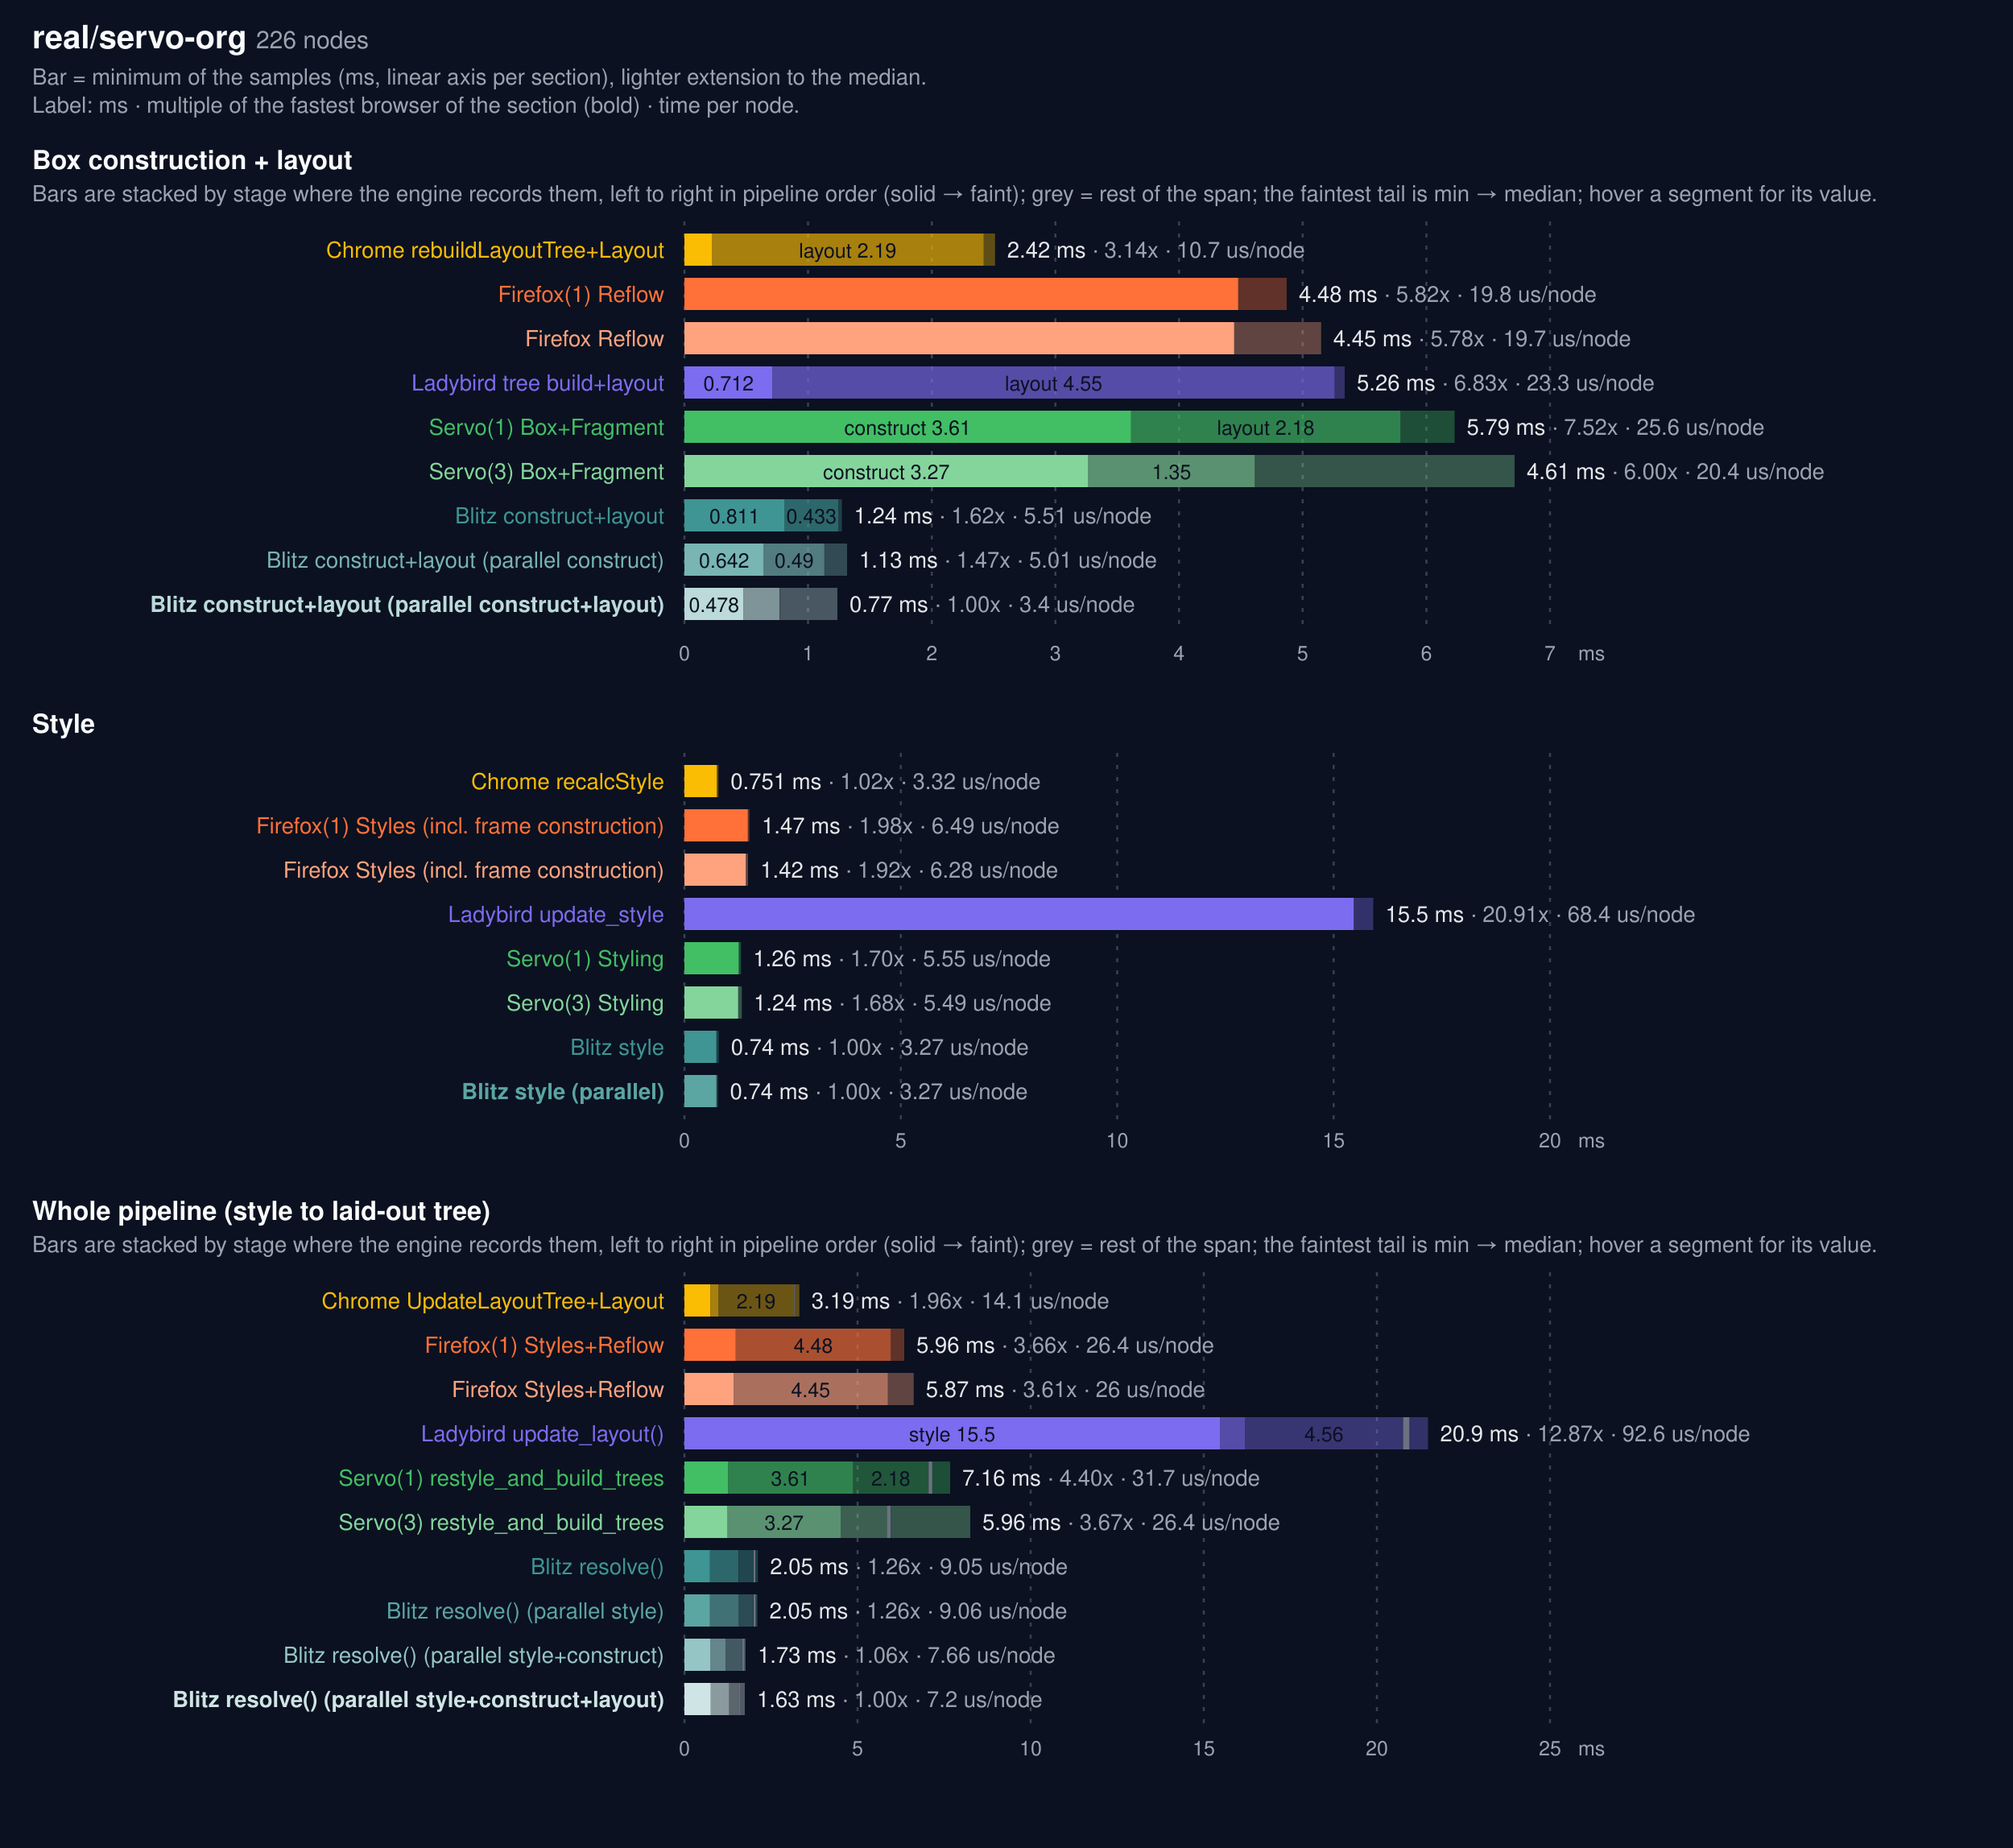
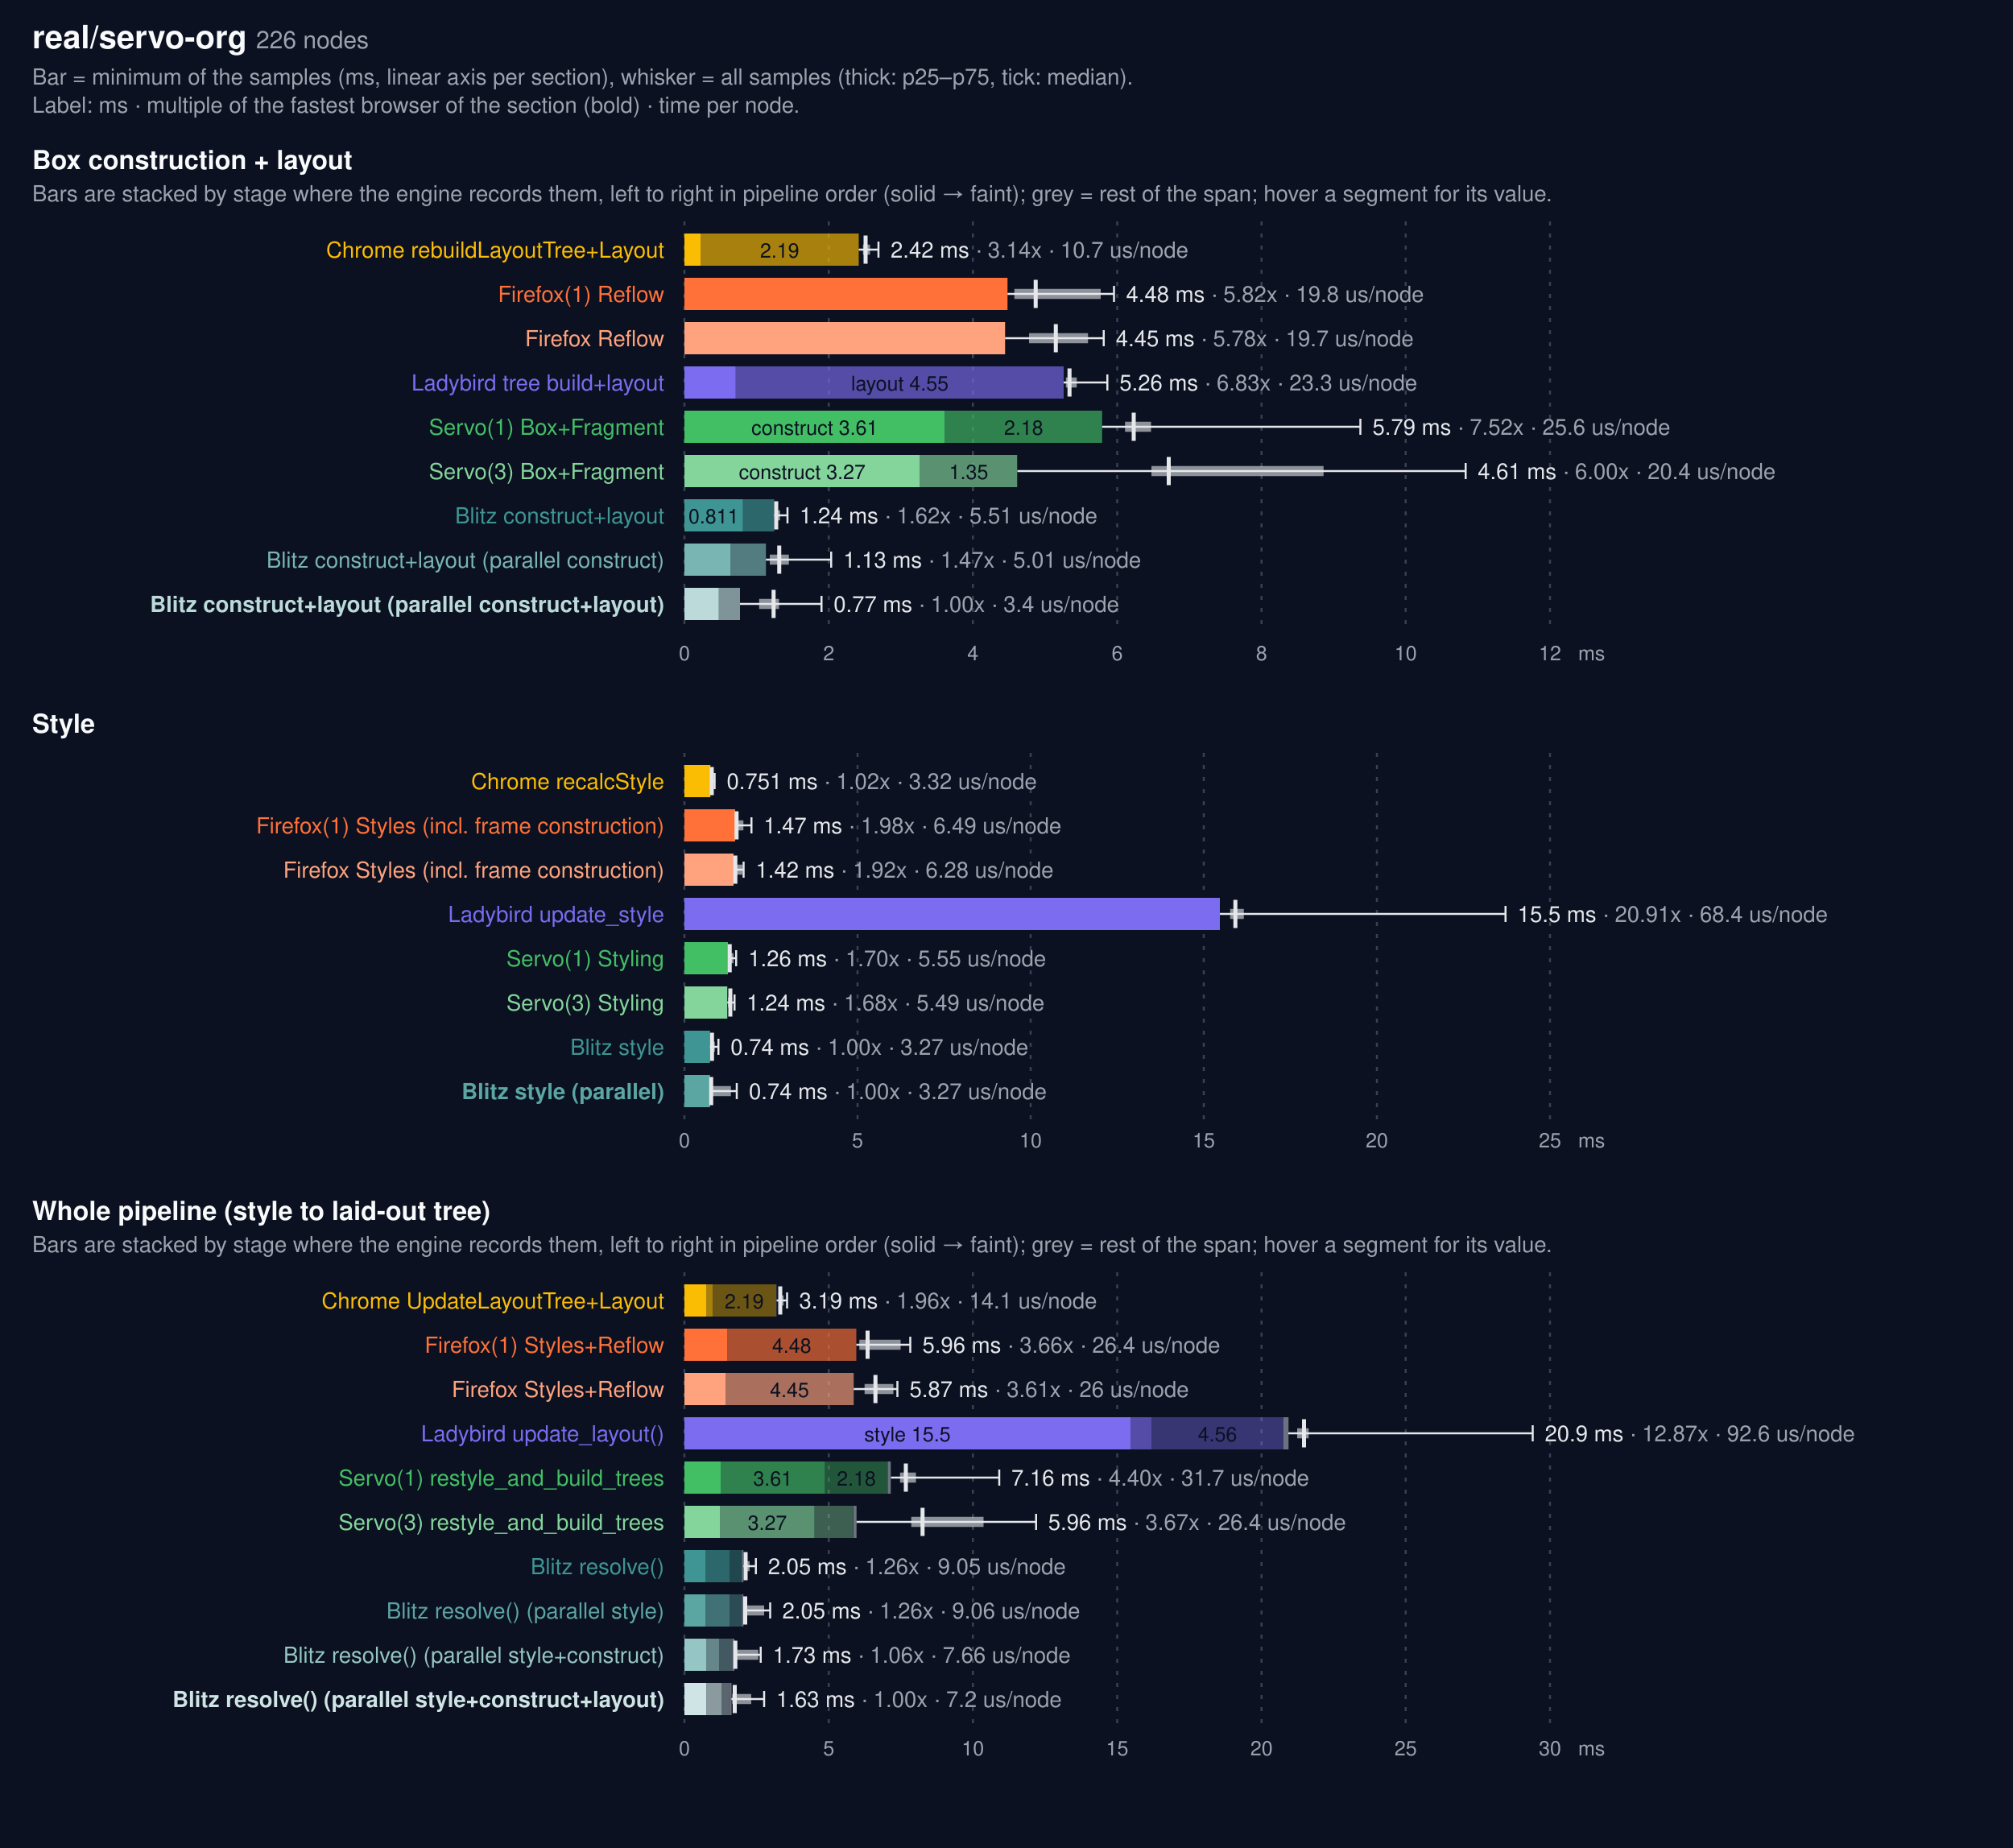
<svg xmlns="http://www.w3.org/2000/svg" width="1000" height="918" viewBox="0 0 1000 918" font-family="system-ui, -apple-system, Segoe UI, Helvetica, Arial, sans-serif">
  <rect width="1000" height="918" fill="#0b1120" />
  <text x="16" y="24" fill="#f9fafb" font-size="16" font-weight="600">real/servo-org <tspan fill="#9ca3af" font-size="12" font-weight="400">226 nodes</tspan>
  </text>
-   <text x="16" y="42" fill="#9ca3af" font-size="11">Bar = minimum of the samples (ms, linear axis per section), lighter extension to the median.</text>
+   <text x="16" y="42" fill="#9ca3af" font-size="11">Bar = minimum of the samples (ms, linear axis per section), whisker = all samples (thick: p25–p75, tick: median).</text>
  <text x="16" y="56" fill="#9ca3af" font-size="11">Label: ms · multiple of the fastest browser of the section (bold) · time per node.</text>
  <text x="16" y="84" fill="#f9fafb" font-size="13" font-weight="600">Box construction + layout</text>
-   <text x="16" y="100" fill="#9ca3af" font-size="11">Bars are stacked by stage where the engine records them, left to right in pipeline order (solid → faint); grey = rest of the span; the faintest tail is min → median; hover a segment for its value.</text>
+   <text x="16" y="100" fill="#9ca3af" font-size="11">Bars are stacked by stage where the engine records them, left to right in pipeline order (solid → faint); grey = rest of the span; hover a segment for its value.</text>
  <line x1="340.0" x2="340.0" y1="110" y2="314" stroke="#374151" stroke-dasharray="2 4" />
  <text x="340.0" y="328" fill="#9ca3af" font-size="10" text-anchor="middle">0</text>
-   <line x1="401.4" x2="401.4" y1="110" y2="314" stroke="#374151" stroke-dasharray="2 4" />
-   <text x="401.4" y="328" fill="#9ca3af" font-size="10" text-anchor="middle">1</text>
-   <line x1="462.9" x2="462.9" y1="110" y2="314" stroke="#374151" stroke-dasharray="2 4" />
-   <text x="462.9" y="328" fill="#9ca3af" font-size="10" text-anchor="middle">2</text>
-   <line x1="524.3" x2="524.3" y1="110" y2="314" stroke="#374151" stroke-dasharray="2 4" />
-   <text x="524.3" y="328" fill="#9ca3af" font-size="10" text-anchor="middle">3</text>
-   <line x1="585.7" x2="585.7" y1="110" y2="314" stroke="#374151" stroke-dasharray="2 4" />
-   <text x="585.7" y="328" fill="#9ca3af" font-size="10" text-anchor="middle">4</text>
-   <line x1="647.1" x2="647.1" y1="110" y2="314" stroke="#374151" stroke-dasharray="2 4" />
-   <text x="647.1" y="328" fill="#9ca3af" font-size="10" text-anchor="middle">5</text>
-   <line x1="708.6" x2="708.6" y1="110" y2="314" stroke="#374151" stroke-dasharray="2 4" />
-   <text x="708.6" y="328" fill="#9ca3af" font-size="10" text-anchor="middle">6</text>
+   <line x1="411.7" x2="411.7" y1="110" y2="314" stroke="#374151" stroke-dasharray="2 4" />
+   <text x="411.7" y="328" fill="#9ca3af" font-size="10" text-anchor="middle">2</text>
+   <line x1="483.3" x2="483.3" y1="110" y2="314" stroke="#374151" stroke-dasharray="2 4" />
+   <text x="483.3" y="328" fill="#9ca3af" font-size="10" text-anchor="middle">4</text>
+   <line x1="555.0" x2="555.0" y1="110" y2="314" stroke="#374151" stroke-dasharray="2 4" />
+   <text x="555.0" y="328" fill="#9ca3af" font-size="10" text-anchor="middle">6</text>
+   <line x1="626.7" x2="626.7" y1="110" y2="314" stroke="#374151" stroke-dasharray="2 4" />
+   <text x="626.7" y="328" fill="#9ca3af" font-size="10" text-anchor="middle">8</text>
+   <line x1="698.3" x2="698.3" y1="110" y2="314" stroke="#374151" stroke-dasharray="2 4" />
+   <text x="698.3" y="328" fill="#9ca3af" font-size="10" text-anchor="middle">10</text>
  <line x1="770.0" x2="770.0" y1="110" y2="314" stroke="#374151" stroke-dasharray="2 4" />
-   <text x="770.0" y="328" fill="#9ca3af" font-size="10" text-anchor="middle">7</text>
+   <text x="770.0" y="328" fill="#9ca3af" font-size="10" text-anchor="middle">12</text>
  <text x="784" y="328" fill="#9ca3af" font-size="10">ms</text>
  <text x="330" y="128" fill="#FBBC04" font-size="11" text-anchor="end">Chrome rebuildLayoutTree+Layout</text>
-   <rect x="340.0" y="116" width="13.8" height="16" fill="#FBBC04" opacity="1.0" />
-   <rect x="353.8" y="116" width="134.8" height="16" fill="#FBBC04" opacity="0.65" />
-   <text x="421.1" y="128" fill="#0b1120" font-size="10" text-anchor="middle">layout 2.19</text>
-   <rect x="488.5" y="116" width="5.8" height="16" fill="#FBBC04" opacity="0.35" />
-   <text x="500.3" y="128" fill="#e5e7eb" font-size="11">2.42 ms <tspan fill="#9ca3af">· 3.14x · 10.7 us/node</tspan>
+   <rect x="340.0" y="116" width="8.0" height="16" fill="#FBBC04" opacity="1.0" />
+   <rect x="348.0" y="116" width="78.6" height="16" fill="#FBBC04" opacity="0.65" />
+   <text x="387.3" y="128" fill="#0b1120" font-size="10" text-anchor="middle">2.19</text>
+   <g stroke="#e5e7eb" fill="none">
+     <line x1="426.6" y1="124.0" x2="436.4" y2="124.0" stroke-width="1" />
+     <line x1="428.7" y1="124.0" x2="432.2" y2="124.0" stroke-width="5" opacity="0.6" />
+     <line x1="430.0" y1="117" x2="430.0" y2="131" stroke-width="2" />
+     <line x1="436.4" y1="120" x2="436.4" y2="128" stroke-width="1" />
+   </g>
+   <text x="442.4" y="128" fill="#e5e7eb" font-size="11">2.42 ms <tspan fill="#9ca3af">· 3.14x · 10.7 us/node</tspan>
  </text>
  <text x="330" y="150" fill="#FF7139" font-size="11" text-anchor="end">Firefox(1) Reflow</text>
-   <rect x="340" y="138" width="275.1" height="16" fill="#FF7139" />
-   <rect x="615.1" y="138" width="24.1" height="16" fill="#FF7139" opacity="0.35" />
-   <text x="645.2" y="150" fill="#e5e7eb" font-size="11">4.48 ms <tspan fill="#9ca3af">· 5.82x · 19.8 us/node</tspan>
+   <rect x="340" y="138" width="160.5" height="16" fill="#FF7139" />
+   <g stroke="#e5e7eb" fill="none">
+     <line x1="500.5" y1="146.0" x2="553.4" y2="146.0" stroke-width="1" />
+     <line x1="503.9" y1="146.0" x2="546.8" y2="146.0" stroke-width="5" opacity="0.6" />
+     <line x1="514.5" y1="139" x2="514.5" y2="153" stroke-width="2" />
+     <line x1="553.4" y1="142" x2="553.4" y2="150" stroke-width="1" />
+   </g>
+   <text x="559.4" y="150" fill="#e5e7eb" font-size="11">4.48 ms <tspan fill="#9ca3af">· 5.82x · 19.8 us/node</tspan>
  </text>
  <text x="330" y="172" fill="#ffa37e" font-size="11" text-anchor="end">Firefox Reflow</text>
-   <rect x="340" y="160" width="273.1" height="16" fill="#ffa37e" />
-   <rect x="613.1" y="160" width="43.2" height="16" fill="#ffa37e" opacity="0.35" />
-   <text x="662.3" y="172" fill="#e5e7eb" font-size="11">4.45 ms <tspan fill="#9ca3af">· 5.78x · 19.7 us/node</tspan>
+   <rect x="340" y="160" width="159.3" height="16" fill="#ffa37e" />
+   <g stroke="#e5e7eb" fill="none">
+     <line x1="499.3" y1="168.0" x2="548.3" y2="168.0" stroke-width="1" />
+     <line x1="511.2" y1="168.0" x2="540.5" y2="168.0" stroke-width="5" opacity="0.6" />
+     <line x1="524.5" y1="161" x2="524.5" y2="175" stroke-width="2" />
+     <line x1="548.3" y1="164" x2="548.3" y2="172" stroke-width="1" />
+   </g>
+   <text x="554.3" y="172" fill="#e5e7eb" font-size="11">4.45 ms <tspan fill="#9ca3af">· 5.78x · 19.7 us/node</tspan>
  </text>
  <text x="330" y="194" fill="#7B6CF0" font-size="11" text-anchor="end">Ladybird tree build+layout</text>
-   <rect x="340.0" y="182" width="43.7" height="16" fill="#7B6CF0" opacity="1.0" />
-   <text x="361.9" y="194" fill="#0b1120" font-size="10" text-anchor="middle">0.712</text>
-   <rect x="383.7" y="182" width="279.3" height="16" fill="#7B6CF0" opacity="0.65" />
-   <text x="523.4" y="194" fill="#0b1120" font-size="10" text-anchor="middle">layout 4.55</text>
-   <rect x="663.0" y="182" width="5.0" height="16" fill="#7B6CF0" opacity="0.35" />
-   <text x="674.0" y="194" fill="#e5e7eb" font-size="11">5.26 ms <tspan fill="#9ca3af">· 6.83x · 23.3 us/node</tspan>
+   <rect x="340.0" y="182" width="25.5" height="16" fill="#7B6CF0" opacity="1.0" />
+   <rect x="365.5" y="182" width="162.9" height="16" fill="#7B6CF0" opacity="0.65" />
+   <text x="447.0" y="194" fill="#0b1120" font-size="10" text-anchor="middle">layout 4.55</text>
+   <g stroke="#e5e7eb" fill="none">
+     <line x1="528.4" y1="190.0" x2="550.1" y2="190.0" stroke-width="1" />
+     <line x1="529.5" y1="190.0" x2="534.9" y2="190.0" stroke-width="5" opacity="0.6" />
+     <line x1="531.3" y1="183" x2="531.3" y2="197" stroke-width="2" />
+     <line x1="550.1" y1="186" x2="550.1" y2="194" stroke-width="1" />
+   </g>
+   <text x="556.1" y="194" fill="#e5e7eb" font-size="11">5.26 ms <tspan fill="#9ca3af">· 6.83x · 23.3 us/node</tspan>
  </text>
  <text x="330" y="216" fill="#42BE65" font-size="11" text-anchor="end">Servo(1) Box+Fragment</text>
-   <rect x="340.0" y="204" width="221.9" height="16" fill="#42BE65" opacity="1.0" />
-   <text x="450.9" y="216" fill="#0b1120" font-size="10" text-anchor="middle">construct 3.61</text>
-   <rect x="561.9" y="204" width="133.8" height="16" fill="#42BE65" opacity="0.65" />
-   <text x="628.8" y="216" fill="#0b1120" font-size="10" text-anchor="middle">layout 2.18</text>
-   <rect x="695.7" y="204" width="26.9" height="16" fill="#42BE65" opacity="0.35" />
-   <text x="728.6" y="216" fill="#e5e7eb" font-size="11">5.79 ms <tspan fill="#9ca3af">· 7.52x · 25.6 us/node</tspan>
+   <rect x="340.0" y="204" width="129.4" height="16" fill="#42BE65" opacity="1.0" />
+   <text x="404.7" y="216" fill="#0b1120" font-size="10" text-anchor="middle">construct 3.61</text>
+   <rect x="469.4" y="204" width="78.1" height="16" fill="#42BE65" opacity="0.65" />
+   <text x="508.5" y="216" fill="#0b1120" font-size="10" text-anchor="middle">2.18</text>
+   <g stroke="#e5e7eb" fill="none">
+     <line x1="547.5" y1="212.0" x2="675.8" y2="212.0" stroke-width="1" />
+     <line x1="558.9" y1="212.0" x2="571.8" y2="212.0" stroke-width="5" opacity="0.6" />
+     <line x1="563.2" y1="205" x2="563.2" y2="219" stroke-width="2" />
+     <line x1="675.8" y1="208" x2="675.8" y2="216" stroke-width="1" />
+   </g>
+   <text x="681.8" y="216" fill="#e5e7eb" font-size="11">5.79 ms <tspan fill="#9ca3af">· 7.52x · 25.6 us/node</tspan>
  </text>
  <text x="330" y="238" fill="#84d59b" font-size="11" text-anchor="end">Servo(3) Box+Fragment</text>
-   <rect x="340.0" y="226" width="200.6" height="16" fill="#84d59b" opacity="1.0" />
-   <text x="440.3" y="238" fill="#0b1120" font-size="10" text-anchor="middle">construct 3.27</text>
-   <rect x="540.6" y="226" width="82.8" height="16" fill="#84d59b" opacity="0.65" />
-   <text x="582.0" y="238" fill="#0b1120" font-size="10" text-anchor="middle">1.35</text>
-   <rect x="623.5" y="226" width="128.9" height="16" fill="#84d59b" opacity="0.35" />
-   <text x="758.4" y="238" fill="#e5e7eb" font-size="11">4.61 ms <tspan fill="#9ca3af">· 6.00x · 20.4 us/node</tspan>
+   <rect x="340.0" y="226" width="117.0" height="16" fill="#84d59b" opacity="1.0" />
+   <text x="398.5" y="238" fill="#0b1120" font-size="10" text-anchor="middle">construct 3.27</text>
+   <rect x="457.0" y="226" width="48.3" height="16" fill="#84d59b" opacity="0.65" />
+   <text x="481.2" y="238" fill="#0b1120" font-size="10" text-anchor="middle">1.35</text>
+   <g stroke="#e5e7eb" fill="none">
+     <line x1="505.4" y1="234.0" x2="728.1" y2="234.0" stroke-width="1" />
+     <line x1="572.0" y1="234.0" x2="657.5" y2="234.0" stroke-width="5" opacity="0.6" />
+     <line x1="580.6" y1="227" x2="580.6" y2="241" stroke-width="2" />
+     <line x1="728.1" y1="230" x2="728.1" y2="238" stroke-width="1" />
+   </g>
+   <text x="734.1" y="238" fill="#e5e7eb" font-size="11">4.61 ms <tspan fill="#9ca3af">· 6.00x · 20.4 us/node</tspan>
  </text>
  <text x="330" y="260" fill="#3E9593" font-size="11" text-anchor="end">Blitz construct+layout</text>
-   <rect x="340.0" y="248" width="49.8" height="16" fill="#3E9593" opacity="1.0" />
-   <text x="364.9" y="260" fill="#0b1120" font-size="10" text-anchor="middle">0.811</text>
-   <rect x="389.8" y="248" width="26.6" height="16" fill="#3E9593" opacity="0.65" />
-   <text x="403.1" y="260" fill="#0b1120" font-size="10" text-anchor="middle">0.433</text>
-   <rect x="416.4" y="248" width="1.8" height="16" fill="#3E9593" opacity="0.35" />
-   <text x="424.2" y="260" fill="#e5e7eb" font-size="11">1.24 ms <tspan fill="#9ca3af">· 1.62x · 5.51 us/node</tspan>
+   <rect x="340.0" y="248" width="29.1" height="16" fill="#3E9593" opacity="1.0" />
+   <text x="354.5" y="260" fill="#0b1120" font-size="10" text-anchor="middle">0.811</text>
+   <rect x="369.1" y="248" width="15.5" height="16" fill="#3E9593" opacity="0.65" />
+   <g stroke="#e5e7eb" fill="none">
+     <line x1="384.6" y1="256.0" x2="391.2" y2="256.0" stroke-width="1" />
+     <line x1="385.4" y1="256.0" x2="387.5" y2="256.0" stroke-width="5" opacity="0.6" />
+     <line x1="385.6" y1="249" x2="385.6" y2="263" stroke-width="2" />
+     <line x1="391.2" y1="252" x2="391.2" y2="260" stroke-width="1" />
+   </g>
+   <text x="397.2" y="260" fill="#e5e7eb" font-size="11">1.24 ms <tspan fill="#9ca3af">· 1.62x · 5.51 us/node</tspan>
  </text>
  <text x="330" y="282" fill="#78b5b3" font-size="11" text-anchor="end">Blitz construct+layout (parallel construct)</text>
-   <rect x="340.0" y="270" width="39.4" height="16" fill="#78b5b3" opacity="1.0" />
-   <text x="359.7" y="282" fill="#0b1120" font-size="10" text-anchor="middle">0.642</text>
-   <rect x="379.4" y="270" width="30.1" height="16" fill="#78b5b3" opacity="0.65" />
-   <text x="394.5" y="282" fill="#0b1120" font-size="10" text-anchor="middle">0.49</text>
-   <rect x="409.5" y="270" width="11.3" height="16" fill="#78b5b3" opacity="0.35" />
-   <text x="426.8" y="282" fill="#e5e7eb" font-size="11">1.13 ms <tspan fill="#9ca3af">· 1.47x · 5.01 us/node</tspan>
+   <rect x="340.0" y="270" width="23.0" height="16" fill="#78b5b3" opacity="1.0" />
+   <rect x="363.0" y="270" width="17.5" height="16" fill="#78b5b3" opacity="0.65" />
+   <g stroke="#e5e7eb" fill="none">
+     <line x1="380.5" y1="278.0" x2="412.9" y2="278.0" stroke-width="1" />
+     <line x1="382.4" y1="278.0" x2="391.9" y2="278.0" stroke-width="5" opacity="0.6" />
+     <line x1="387.1" y1="271" x2="387.1" y2="285" stroke-width="2" />
+     <line x1="412.9" y1="274" x2="412.9" y2="282" stroke-width="1" />
+   </g>
+   <text x="418.9" y="282" fill="#e5e7eb" font-size="11">1.13 ms <tspan fill="#9ca3af">· 1.47x · 5.01 us/node</tspan>
  </text>
  <text x="330" y="304" fill="#bbdad9" font-size="11" text-anchor="end" font-weight="700">Blitz construct+layout (parallel construct+layout)</text>
-   <rect x="340.0" y="292" width="29.3" height="16" fill="#bbdad9" opacity="1.0" />
-   <text x="354.7" y="304" fill="#0b1120" font-size="10" text-anchor="middle">0.478</text>
-   <rect x="369.3" y="292" width="17.9" height="16" fill="#bbdad9" opacity="0.65" />
-   <rect x="387.3" y="292" width="28.7" height="16" fill="#bbdad9" opacity="0.35" />
-   <text x="422.0" y="304" fill="#e5e7eb" font-size="11">0.77 ms <tspan fill="#9ca3af">· 1.00x · 3.4 us/node</tspan>
+   <rect x="340.0" y="292" width="17.1" height="16" fill="#bbdad9" opacity="1.0" />
+   <rect x="357.1" y="292" width="10.5" height="16" fill="#bbdad9" opacity="0.65" />
+   <g stroke="#e5e7eb" fill="none">
+     <line x1="367.6" y1="300.0" x2="408.1" y2="300.0" stroke-width="1" />
+     <line x1="377.1" y1="300.0" x2="387.0" y2="300.0" stroke-width="5" opacity="0.6" />
+     <line x1="384.3" y1="293" x2="384.3" y2="307" stroke-width="2" />
+     <line x1="408.1" y1="296" x2="408.1" y2="304" stroke-width="1" />
+   </g>
+   <text x="414.1" y="304" fill="#e5e7eb" font-size="11">0.77 ms <tspan fill="#9ca3af">· 1.00x · 3.4 us/node</tspan>
  </text>
  <text x="16" y="364" fill="#f9fafb" font-size="13" font-weight="600">Style</text>
  <line x1="340.0" x2="340.0" y1="374" y2="556" stroke="#374151" stroke-dasharray="2 4" />
  <text x="340.0" y="570" fill="#9ca3af" font-size="10" text-anchor="middle">0</text>
-   <line x1="447.5" x2="447.5" y1="374" y2="556" stroke="#374151" stroke-dasharray="2 4" />
-   <text x="447.5" y="570" fill="#9ca3af" font-size="10" text-anchor="middle">5</text>
-   <line x1="555.0" x2="555.0" y1="374" y2="556" stroke="#374151" stroke-dasharray="2 4" />
-   <text x="555.0" y="570" fill="#9ca3af" font-size="10" text-anchor="middle">10</text>
-   <line x1="662.5" x2="662.5" y1="374" y2="556" stroke="#374151" stroke-dasharray="2 4" />
-   <text x="662.5" y="570" fill="#9ca3af" font-size="10" text-anchor="middle">15</text>
+   <line x1="426.0" x2="426.0" y1="374" y2="556" stroke="#374151" stroke-dasharray="2 4" />
+   <text x="426.0" y="570" fill="#9ca3af" font-size="10" text-anchor="middle">5</text>
+   <line x1="512.0" x2="512.0" y1="374" y2="556" stroke="#374151" stroke-dasharray="2 4" />
+   <text x="512.0" y="570" fill="#9ca3af" font-size="10" text-anchor="middle">10</text>
+   <line x1="598.0" x2="598.0" y1="374" y2="556" stroke="#374151" stroke-dasharray="2 4" />
+   <text x="598.0" y="570" fill="#9ca3af" font-size="10" text-anchor="middle">15</text>
+   <line x1="684.0" x2="684.0" y1="374" y2="556" stroke="#374151" stroke-dasharray="2 4" />
+   <text x="684.0" y="570" fill="#9ca3af" font-size="10" text-anchor="middle">20</text>
  <line x1="770.0" x2="770.0" y1="374" y2="556" stroke="#374151" stroke-dasharray="2 4" />
-   <text x="770.0" y="570" fill="#9ca3af" font-size="10" text-anchor="middle">20</text>
+   <text x="770.0" y="570" fill="#9ca3af" font-size="10" text-anchor="middle">25</text>
  <text x="784" y="570" fill="#9ca3af" font-size="10">ms</text>
  <text x="330" y="392" fill="#FBBC04" font-size="11" text-anchor="end">Chrome recalcStyle</text>
-   <rect x="340" y="380" width="16.1" height="16" fill="#FBBC04" />
-   <rect x="356.1" y="380" width="0.8" height="16" fill="#FBBC04" opacity="0.35" />
-   <text x="362.9" y="392" fill="#e5e7eb" font-size="11">0.751 ms <tspan fill="#9ca3af">· 1.02x · 3.32 us/node</tspan>
+   <rect x="340" y="380" width="12.9" height="16" fill="#FBBC04" />
+   <g stroke="#e5e7eb" fill="none">
+     <line x1="352.9" y1="388.0" x2="355.0" y2="388.0" stroke-width="1" />
+     <line x1="353.5" y1="388.0" x2="353.9" y2="388.0" stroke-width="5" opacity="0.6" />
+     <line x1="353.6" y1="381" x2="353.6" y2="395" stroke-width="2" />
+     <line x1="355.0" y1="384" x2="355.0" y2="392" stroke-width="1" />
+   </g>
+   <text x="361.0" y="392" fill="#e5e7eb" font-size="11">0.751 ms <tspan fill="#9ca3af">· 1.02x · 3.32 us/node</tspan>
  </text>
  <text x="330" y="414" fill="#FF7139" font-size="11" text-anchor="end">Firefox(1) Styles (incl. frame construction)</text>
-   <rect x="340" y="402" width="31.5" height="16" fill="#FF7139" />
-   <rect x="371.5" y="402" width="0.8" height="16" fill="#FF7139" opacity="0.35" />
-   <text x="378.4" y="414" fill="#e5e7eb" font-size="11">1.47 ms <tspan fill="#9ca3af">· 1.98x · 6.49 us/node</tspan>
+   <rect x="340" y="402" width="25.2" height="16" fill="#FF7139" />
+   <g stroke="#e5e7eb" fill="none">
+     <line x1="365.2" y1="410.0" x2="373.3" y2="410.0" stroke-width="1" />
+     <line x1="365.5" y1="410.0" x2="369.3" y2="410.0" stroke-width="5" opacity="0.6" />
+     <line x1="365.9" y1="403" x2="365.9" y2="417" stroke-width="2" />
+     <line x1="373.3" y1="406" x2="373.3" y2="414" stroke-width="1" />
+   </g>
+   <text x="379.3" y="414" fill="#e5e7eb" font-size="11">1.47 ms <tspan fill="#9ca3af">· 1.98x · 6.49 us/node</tspan>
  </text>
  <text x="330" y="436" fill="#ffa37e" font-size="11" text-anchor="end">Firefox Styles (incl. frame construction)</text>
-   <rect x="340" y="424" width="30.5" height="16" fill="#ffa37e" />
-   <rect x="370.5" y="424" width="1.1" height="16" fill="#ffa37e" opacity="0.35" />
-   <text x="377.7" y="436" fill="#e5e7eb" font-size="11">1.42 ms <tspan fill="#9ca3af">· 1.92x · 6.28 us/node</tspan>
+   <rect x="340" y="424" width="24.4" height="16" fill="#ffa37e" />
+   <g stroke="#e5e7eb" fill="none">
+     <line x1="364.4" y1="432.0" x2="369.4" y2="432.0" stroke-width="1" />
+     <line x1="364.5" y1="432.0" x2="368.8" y2="432.0" stroke-width="5" opacity="0.6" />
+     <line x1="365.3" y1="425" x2="365.3" y2="439" stroke-width="2" />
+     <line x1="369.4" y1="428" x2="369.4" y2="436" stroke-width="1" />
+   </g>
+   <text x="375.4" y="436" fill="#e5e7eb" font-size="11">1.42 ms <tspan fill="#9ca3af">· 1.92x · 6.28 us/node</tspan>
  </text>
  <text x="330" y="458" fill="#7B6CF0" font-size="11" text-anchor="end">Ladybird update_style</text>
-   <rect x="340" y="446" width="332.5" height="16" fill="#7B6CF0" />
-   <rect x="672.5" y="446" width="9.7" height="16" fill="#7B6CF0" opacity="0.35" />
-   <text x="688.2" y="458" fill="#e5e7eb" font-size="11">15.5 ms <tspan fill="#9ca3af">· 20.91x · 68.4 us/node</tspan>
+   <rect x="340" y="446" width="266.0" height="16" fill="#7B6CF0" />
+   <g stroke="#e5e7eb" fill="none">
+     <line x1="606.0" y1="454.0" x2="747.9" y2="454.0" stroke-width="1" />
+     <line x1="611.1" y1="454.0" x2="617.9" y2="454.0" stroke-width="5" opacity="0.6" />
+     <line x1="613.7" y1="447" x2="613.7" y2="461" stroke-width="2" />
+     <line x1="747.9" y1="450" x2="747.9" y2="458" stroke-width="1" />
+   </g>
+   <text x="753.9" y="458" fill="#e5e7eb" font-size="11">15.5 ms <tspan fill="#9ca3af">· 20.91x · 68.4 us/node</tspan>
  </text>
  <text x="330" y="480" fill="#42BE65" font-size="11" text-anchor="end">Servo(1) Styling</text>
-   <rect x="340" y="468" width="27.0" height="16" fill="#42BE65" />
-   <rect x="367.0" y="468" width="1.1" height="16" fill="#42BE65" opacity="0.35" />
-   <text x="374.1" y="480" fill="#e5e7eb" font-size="11">1.26 ms <tspan fill="#9ca3af">· 1.70x · 5.55 us/node</tspan>
+   <rect x="340" y="468" width="21.6" height="16" fill="#42BE65" />
+   <g stroke="#e5e7eb" fill="none">
+     <line x1="361.6" y1="476.0" x2="365.7" y2="476.0" stroke-width="1" />
+     <line x1="361.8" y1="476.0" x2="364.4" y2="476.0" stroke-width="5" opacity="0.6" />
+     <line x1="362.5" y1="469" x2="362.5" y2="483" stroke-width="2" />
+     <line x1="365.7" y1="472" x2="365.7" y2="480" stroke-width="1" />
+   </g>
+   <text x="371.7" y="480" fill="#e5e7eb" font-size="11">1.26 ms <tspan fill="#9ca3af">· 1.70x · 5.55 us/node</tspan>
  </text>
  <text x="330" y="502" fill="#84d59b" font-size="11" text-anchor="end">Servo(3) Styling</text>
-   <rect x="340" y="490" width="26.7" height="16" fill="#84d59b" />
-   <rect x="366.7" y="490" width="1.8" height="16" fill="#84d59b" opacity="0.35" />
-   <text x="374.4" y="502" fill="#e5e7eb" font-size="11">1.24 ms <tspan fill="#9ca3af">· 1.68x · 5.49 us/node</tspan>
+   <rect x="340" y="490" width="21.3" height="16" fill="#84d59b" />
+   <g stroke="#e5e7eb" fill="none">
+     <line x1="361.3" y1="498.0" x2="364.9" y2="498.0" stroke-width="1" />
+     <line x1="361.6" y1="498.0" x2="363.7" y2="498.0" stroke-width="5" opacity="0.6" />
+     <line x1="362.8" y1="491" x2="362.8" y2="505" stroke-width="2" />
+     <line x1="364.9" y1="494" x2="364.9" y2="502" stroke-width="1" />
+   </g>
+   <text x="370.9" y="502" fill="#e5e7eb" font-size="11">1.24 ms <tspan fill="#9ca3af">· 1.68x · 5.49 us/node</tspan>
  </text>
  <text x="330" y="524" fill="#3E9593" font-size="11" text-anchor="end">Blitz style</text>
-   <rect x="340" y="512" width="15.9" height="16" fill="#3E9593" />
-   <rect x="355.9" y="512" width="1.2" height="16" fill="#3E9593" opacity="0.35" />
-   <text x="363.1" y="524" fill="#e5e7eb" font-size="11">0.74 ms <tspan fill="#9ca3af">· 1.00x · 3.27 us/node</tspan>
+   <rect x="340" y="512" width="12.7" height="16" fill="#3E9593" />
+   <g stroke="#e5e7eb" fill="none">
+     <line x1="352.7" y1="520.0" x2="356.9" y2="520.0" stroke-width="1" />
+     <line x1="353.2" y1="520.0" x2="355.1" y2="520.0" stroke-width="5" opacity="0.6" />
+     <line x1="353.7" y1="513" x2="353.7" y2="527" stroke-width="2" />
+     <line x1="356.9" y1="516" x2="356.9" y2="524" stroke-width="1" />
+   </g>
+   <text x="362.9" y="524" fill="#e5e7eb" font-size="11">0.74 ms <tspan fill="#9ca3af">· 1.00x · 3.27 us/node</tspan>
  </text>
  <text x="330" y="546" fill="#5ba5a3" font-size="11" text-anchor="end" font-weight="700">Blitz style (parallel)</text>
-   <rect x="340" y="534" width="15.9" height="16" fill="#5ba5a3" />
-   <rect x="355.9" y="534" width="0.7" height="16" fill="#5ba5a3" opacity="0.35" />
-   <text x="362.6" y="546" fill="#e5e7eb" font-size="11">0.74 ms <tspan fill="#9ca3af">· 1.00x · 3.27 us/node</tspan>
+   <rect x="340" y="534" width="12.7" height="16" fill="#5ba5a3" />
+   <g stroke="#e5e7eb" fill="none">
+     <line x1="352.7" y1="542.0" x2="366.0" y2="542.0" stroke-width="1" />
+     <line x1="352.7" y1="542.0" x2="363.1" y2="542.0" stroke-width="5" opacity="0.6" />
+     <line x1="353.3" y1="535" x2="353.3" y2="549" stroke-width="2" />
+     <line x1="366.0" y1="538" x2="366.0" y2="546" stroke-width="1" />
+   </g>
+   <text x="372.0" y="546" fill="#e5e7eb" font-size="11">0.74 ms <tspan fill="#9ca3af">· 1.00x · 3.27 us/node</tspan>
  </text>
  <text x="16" y="606" fill="#f9fafb" font-size="13" font-weight="600">Whole pipeline (style to laid-out tree)</text>
-   <text x="16" y="622" fill="#9ca3af" font-size="11">Bars are stacked by stage where the engine records them, left to right in pipeline order (solid → faint); grey = rest of the span; the faintest tail is min → median; hover a segment for its value.</text>
+   <text x="16" y="622" fill="#9ca3af" font-size="11">Bars are stacked by stage where the engine records them, left to right in pipeline order (solid → faint); grey = rest of the span; hover a segment for its value.</text>
  <line x1="340.0" x2="340.0" y1="632" y2="858" stroke="#374151" stroke-dasharray="2 4" />
  <text x="340.0" y="872" fill="#9ca3af" font-size="10" text-anchor="middle">0</text>
-   <line x1="426.0" x2="426.0" y1="632" y2="858" stroke="#374151" stroke-dasharray="2 4" />
-   <text x="426.0" y="872" fill="#9ca3af" font-size="10" text-anchor="middle">5</text>
-   <line x1="512.0" x2="512.0" y1="632" y2="858" stroke="#374151" stroke-dasharray="2 4" />
-   <text x="512.0" y="872" fill="#9ca3af" font-size="10" text-anchor="middle">10</text>
-   <line x1="598.0" x2="598.0" y1="632" y2="858" stroke="#374151" stroke-dasharray="2 4" />
-   <text x="598.0" y="872" fill="#9ca3af" font-size="10" text-anchor="middle">15</text>
-   <line x1="684.0" x2="684.0" y1="632" y2="858" stroke="#374151" stroke-dasharray="2 4" />
-   <text x="684.0" y="872" fill="#9ca3af" font-size="10" text-anchor="middle">20</text>
+   <line x1="411.7" x2="411.7" y1="632" y2="858" stroke="#374151" stroke-dasharray="2 4" />
+   <text x="411.7" y="872" fill="#9ca3af" font-size="10" text-anchor="middle">5</text>
+   <line x1="483.3" x2="483.3" y1="632" y2="858" stroke="#374151" stroke-dasharray="2 4" />
+   <text x="483.3" y="872" fill="#9ca3af" font-size="10" text-anchor="middle">10</text>
+   <line x1="555.0" x2="555.0" y1="632" y2="858" stroke="#374151" stroke-dasharray="2 4" />
+   <text x="555.0" y="872" fill="#9ca3af" font-size="10" text-anchor="middle">15</text>
+   <line x1="626.7" x2="626.7" y1="632" y2="858" stroke="#374151" stroke-dasharray="2 4" />
+   <text x="626.7" y="872" fill="#9ca3af" font-size="10" text-anchor="middle">20</text>
+   <line x1="698.3" x2="698.3" y1="632" y2="858" stroke="#374151" stroke-dasharray="2 4" />
+   <text x="698.3" y="872" fill="#9ca3af" font-size="10" text-anchor="middle">25</text>
  <line x1="770.0" x2="770.0" y1="632" y2="858" stroke="#374151" stroke-dasharray="2 4" />
-   <text x="770.0" y="872" fill="#9ca3af" font-size="10" text-anchor="middle">25</text>
+   <text x="770.0" y="872" fill="#9ca3af" font-size="10" text-anchor="middle">30</text>
  <text x="784" y="872" fill="#9ca3af" font-size="10">ms</text>
  <text x="330" y="650" fill="#FBBC04" font-size="11" text-anchor="end">Chrome UpdateLayoutTree+Layout</text>
-   <rect x="340.0" y="638" width="12.9" height="16" fill="#FBBC04" opacity="1.0" />
-   <rect x="352.9" y="638" width="3.9" height="16" fill="#FBBC04" opacity="0.65" />
-   <rect x="356.8" y="638" width="37.7" height="16" fill="#FBBC04" opacity="0.4" />
-   <text x="375.6" y="650" fill="#0b1120" font-size="10" text-anchor="middle">2.19</text>
-   <rect x="394.5" y="638" width="0.4" height="16" fill="#6b7280" opacity="1.0" />
-   <rect x="394.9" y="638" width="2.2" height="16" fill="#FBBC04" opacity="0.35" />
-   <text x="403.1" y="650" fill="#e5e7eb" font-size="11">3.19 ms <tspan fill="#9ca3af">· 1.96x · 14.1 us/node</tspan>
+   <rect x="340.0" y="638" width="10.8" height="16" fill="#FBBC04" opacity="1.0" />
+   <rect x="350.8" y="638" width="3.2" height="16" fill="#FBBC04" opacity="0.65" />
+   <rect x="354.0" y="638" width="31.4" height="16" fill="#FBBC04" opacity="0.4" />
+   <text x="369.7" y="650" fill="#0b1120" font-size="10" text-anchor="middle">2.19</text>
+   <rect x="385.4" y="638" width="0.3" height="16" fill="#6b7280" opacity="1.0" />
+   <g stroke="#e5e7eb" fill="none">
+     <line x1="385.8" y1="646.0" x2="391.0" y2="646.0" stroke-width="1" />
+     <line x1="387.1" y1="646.0" x2="389.3" y2="646.0" stroke-width="5" opacity="0.6" />
+     <line x1="387.6" y1="639" x2="387.6" y2="653" stroke-width="2" />
+     <line x1="391.0" y1="642" x2="391.0" y2="650" stroke-width="1" />
+   </g>
+   <text x="397.0" y="650" fill="#e5e7eb" font-size="11">3.19 ms <tspan fill="#9ca3af">· 1.96x · 14.1 us/node</tspan>
  </text>
  <text x="330" y="672" fill="#FF7139" font-size="11" text-anchor="end">Firefox(1) Styles+Reflow</text>
-   <rect x="340.0" y="660" width="25.5" height="16" fill="#FF7139" opacity="1.0" />
-   <rect x="365.5" y="660" width="77.0" height="16" fill="#FF7139" opacity="0.65" />
-   <text x="404.0" y="672" fill="#0b1120" font-size="10" text-anchor="middle">4.48</text>
-   <rect x="442.5" y="660" width="6.7" height="16" fill="#FF7139" opacity="0.35" />
-   <text x="455.2" y="672" fill="#e5e7eb" font-size="11">5.96 ms <tspan fill="#9ca3af">· 3.66x · 26.4 us/node</tspan>
+   <rect x="340.0" y="660" width="21.2" height="16" fill="#FF7139" opacity="1.0" />
+   <rect x="361.2" y="660" width="64.2" height="16" fill="#FF7139" opacity="0.65" />
+   <text x="393.3" y="672" fill="#0b1120" font-size="10" text-anchor="middle">4.48</text>
+   <g stroke="#e5e7eb" fill="none">
+     <line x1="425.4" y1="668.0" x2="452.2" y2="668.0" stroke-width="1" />
+     <line x1="426.9" y1="668.0" x2="447.4" y2="668.0" stroke-width="5" opacity="0.6" />
+     <line x1="431.0" y1="661" x2="431.0" y2="675" stroke-width="2" />
+     <line x1="452.2" y1="664" x2="452.2" y2="672" stroke-width="1" />
+   </g>
+   <text x="458.2" y="672" fill="#e5e7eb" font-size="11">5.96 ms <tspan fill="#9ca3af">· 3.66x · 26.4 us/node</tspan>
  </text>
  <text x="330" y="694" fill="#ffa37e" font-size="11" text-anchor="end">Firefox Styles+Reflow</text>
-   <rect x="340.0" y="682" width="24.5" height="16" fill="#ffa37e" opacity="1.0" />
-   <rect x="364.5" y="682" width="76.5" height="16" fill="#ffa37e" opacity="0.65" />
-   <text x="402.7" y="694" fill="#0b1120" font-size="10" text-anchor="middle">4.45</text>
-   <rect x="440.9" y="682" width="13.0" height="16" fill="#ffa37e" opacity="0.35" />
-   <text x="459.9" y="694" fill="#e5e7eb" font-size="11">5.87 ms <tspan fill="#9ca3af">· 3.61x · 26 us/node</tspan>
+   <rect x="340.0" y="682" width="20.4" height="16" fill="#ffa37e" opacity="1.0" />
+   <rect x="360.4" y="682" width="63.7" height="16" fill="#ffa37e" opacity="0.65" />
+   <text x="392.2" y="694" fill="#0b1120" font-size="10" text-anchor="middle">4.45</text>
+   <g stroke="#e5e7eb" fill="none">
+     <line x1="424.1" y1="690.0" x2="445.8" y2="690.0" stroke-width="1" />
+     <line x1="429.5" y1="690.0" x2="443.8" y2="690.0" stroke-width="5" opacity="0.6" />
+     <line x1="434.9" y1="683" x2="434.9" y2="697" stroke-width="2" />
+     <line x1="445.8" y1="686" x2="445.8" y2="694" stroke-width="1" />
+   </g>
+   <text x="451.8" y="694" fill="#e5e7eb" font-size="11">5.87 ms <tspan fill="#9ca3af">· 3.61x · 26 us/node</tspan>
  </text>
  <text x="330" y="716" fill="#7B6CF0" font-size="11" text-anchor="end">Ladybird update_layout()</text>
-   <rect x="340.0" y="704" width="266.0" height="16" fill="#7B6CF0" opacity="1.0" />
-   <text x="473.0" y="716" fill="#0b1120" font-size="10" text-anchor="middle">style 15.5</text>
-   <rect x="606.0" y="704" width="12.5" height="16" fill="#7B6CF0" opacity="0.65" />
-   <rect x="618.5" y="704" width="78.5" height="16" fill="#7B6CF0" opacity="0.4" />
-   <text x="657.7" y="716" fill="#0b1120" font-size="10" text-anchor="middle">4.56</text>
-   <rect x="697.0" y="704" width="3.1" height="16" fill="#6b7280" opacity="1.0" />
-   <rect x="700.0" y="704" width="9.4" height="16" fill="#7B6CF0" opacity="0.35" />
-   <text x="715.4" y="716" fill="#e5e7eb" font-size="11">20.9 ms <tspan fill="#9ca3af">· 12.87x · 92.6 us/node</tspan>
+   <rect x="340.0" y="704" width="221.7" height="16" fill="#7B6CF0" opacity="1.0" />
+   <text x="450.8" y="716" fill="#0b1120" font-size="10" text-anchor="middle">style 15.5</text>
+   <rect x="561.7" y="704" width="10.4" height="16" fill="#7B6CF0" opacity="0.65" />
+   <rect x="572.1" y="704" width="65.4" height="16" fill="#7B6CF0" opacity="0.4" />
+   <text x="604.8" y="716" fill="#0b1120" font-size="10" text-anchor="middle">4.56</text>
+   <rect x="637.5" y="704" width="2.6" height="16" fill="#6b7280" opacity="1.0" />
+   <g stroke="#e5e7eb" fill="none">
+     <line x1="640.0" y1="712.0" x2="761.4" y2="712.0" stroke-width="1" />
+     <line x1="644.4" y1="712.0" x2="650.1" y2="712.0" stroke-width="5" opacity="0.6" />
+     <line x1="647.8" y1="705" x2="647.8" y2="719" stroke-width="2" />
+     <line x1="761.4" y1="708" x2="761.4" y2="716" stroke-width="1" />
+   </g>
+   <text x="767.4" y="716" fill="#e5e7eb" font-size="11">20.9 ms <tspan fill="#9ca3af">· 12.87x · 92.6 us/node</tspan>
  </text>
  <text x="330" y="738" fill="#42BE65" font-size="11" text-anchor="end">Servo(1) restyle_and_build_trees</text>
-   <rect x="340.0" y="726" width="21.7" height="16" fill="#42BE65" opacity="1.0" />
-   <rect x="361.7" y="726" width="62.1" height="16" fill="#42BE65" opacity="0.65" />
-   <text x="392.7" y="738" fill="#0b1120" font-size="10" text-anchor="middle">3.61</text>
-   <rect x="423.8" y="726" width="37.5" height="16" fill="#42BE65" opacity="0.4" />
-   <text x="442.5" y="738" fill="#0b1120" font-size="10" text-anchor="middle">2.18</text>
-   <rect x="461.3" y="726" width="1.8" height="16" fill="#6b7280" opacity="1.0" />
-   <rect x="463.1" y="726" width="8.9" height="16" fill="#42BE65" opacity="0.35" />
-   <text x="478.0" y="738" fill="#e5e7eb" font-size="11">7.16 ms <tspan fill="#9ca3af">· 4.40x · 31.7 us/node</tspan>
+   <rect x="340.0" y="726" width="18.0" height="16" fill="#42BE65" opacity="1.0" />
+   <rect x="358.0" y="726" width="51.8" height="16" fill="#42BE65" opacity="0.65" />
+   <text x="383.9" y="738" fill="#0b1120" font-size="10" text-anchor="middle">3.61</text>
+   <rect x="409.8" y="726" width="31.2" height="16" fill="#42BE65" opacity="0.4" />
+   <text x="425.4" y="738" fill="#0b1120" font-size="10" text-anchor="middle">2.18</text>
+   <rect x="441.0" y="726" width="1.5" height="16" fill="#6b7280" opacity="1.0" />
+   <g stroke="#e5e7eb" fill="none">
+     <line x1="442.6" y1="734.0" x2="496.4" y2="734.0" stroke-width="1" />
+     <line x1="447.1" y1="734.0" x2="455.0" y2="734.0" stroke-width="5" opacity="0.6" />
+     <line x1="450.0" y1="727" x2="450.0" y2="741" stroke-width="2" />
+     <line x1="496.4" y1="730" x2="496.4" y2="738" stroke-width="1" />
+   </g>
+   <text x="502.4" y="738" fill="#e5e7eb" font-size="11">7.16 ms <tspan fill="#9ca3af">· 4.40x · 31.7 us/node</tspan>
  </text>
  <text x="330" y="760" fill="#84d59b" font-size="11" text-anchor="end">Servo(3) restyle_and_build_trees</text>
-   <rect x="340.0" y="748" width="21.4" height="16" fill="#84d59b" opacity="1.0" />
-   <rect x="361.4" y="748" width="56.2" height="16" fill="#84d59b" opacity="0.65" />
-   <text x="389.5" y="760" fill="#0b1120" font-size="10" text-anchor="middle">3.27</text>
-   <rect x="417.6" y="748" width="23.2" height="16" fill="#84d59b" opacity="0.4" />
-   <rect x="440.7" y="748" width="1.8" height="16" fill="#6b7280" opacity="1.0" />
-   <rect x="442.6" y="748" width="39.4" height="16" fill="#84d59b" opacity="0.35" />
-   <text x="488.0" y="760" fill="#e5e7eb" font-size="11">5.96 ms <tspan fill="#9ca3af">· 3.67x · 26.4 us/node</tspan>
+   <rect x="340.0" y="748" width="17.8" height="16" fill="#84d59b" opacity="1.0" />
+   <rect x="357.8" y="748" width="46.8" height="16" fill="#84d59b" opacity="0.65" />
+   <text x="381.2" y="760" fill="#0b1120" font-size="10" text-anchor="middle">3.27</text>
+   <rect x="404.6" y="748" width="19.3" height="16" fill="#84d59b" opacity="0.4" />
+   <rect x="424.0" y="748" width="1.5" height="16" fill="#6b7280" opacity="1.0" />
+   <g stroke="#e5e7eb" fill="none">
+     <line x1="425.5" y1="756.0" x2="514.7" y2="756.0" stroke-width="1" />
+     <line x1="452.7" y1="756.0" x2="488.6" y2="756.0" stroke-width="5" opacity="0.6" />
+     <line x1="458.3" y1="749" x2="458.3" y2="763" stroke-width="2" />
+     <line x1="514.7" y1="752" x2="514.7" y2="760" stroke-width="1" />
+   </g>
+   <text x="520.7" y="760" fill="#e5e7eb" font-size="11">5.96 ms <tspan fill="#9ca3af">· 3.67x · 26.4 us/node</tspan>
  </text>
  <text x="330" y="782" fill="#3E9593" font-size="11" text-anchor="end">Blitz resolve()</text>
-   <rect x="340.0" y="770" width="12.7" height="16" fill="#3E9593" opacity="1.0" />
-   <rect x="352.7" y="770" width="14.1" height="16" fill="#3E9593" opacity="0.65" />
-   <rect x="366.9" y="770" width="7.5" height="16" fill="#3E9593" opacity="0.4" />
-   <rect x="374.4" y="770" width="0.8" height="16" fill="#6b7280" opacity="1.0" />
-   <rect x="375.2" y="770" width="1.3" height="16" fill="#3E9593" opacity="0.35" />
-   <text x="382.5" y="782" fill="#e5e7eb" font-size="11">2.05 ms <tspan fill="#9ca3af">· 1.26x · 9.05 us/node</tspan>
+   <rect x="340.0" y="770" width="10.6" height="16" fill="#3E9593" opacity="1.0" />
+   <rect x="350.6" y="770" width="11.8" height="16" fill="#3E9593" opacity="0.65" />
+   <rect x="362.4" y="770" width="6.3" height="16" fill="#3E9593" opacity="0.4" />
+   <rect x="368.6" y="770" width="0.7" height="16" fill="#6b7280" opacity="1.0" />
+   <g stroke="#e5e7eb" fill="none">
+     <line x1="369.3" y1="778.0" x2="375.5" y2="778.0" stroke-width="1" />
+     <line x1="369.8" y1="778.0" x2="372.4" y2="778.0" stroke-width="5" opacity="0.6" />
+     <line x1="370.4" y1="771" x2="370.4" y2="785" stroke-width="2" />
+     <line x1="375.5" y1="774" x2="375.5" y2="782" stroke-width="1" />
+   </g>
+   <text x="381.5" y="782" fill="#e5e7eb" font-size="11">2.05 ms <tspan fill="#9ca3af">· 1.26x · 9.05 us/node</tspan>
  </text>
  <text x="330" y="804" fill="#5ba5a3" font-size="11" text-anchor="end">Blitz resolve() (parallel style)</text>
-   <rect x="340.0" y="792" width="12.7" height="16" fill="#5ba5a3" opacity="1.0" />
-   <rect x="352.7" y="792" width="14.2" height="16" fill="#5ba5a3" opacity="0.65" />
-   <rect x="366.9" y="792" width="7.4" height="16" fill="#5ba5a3" opacity="0.4" />
-   <rect x="374.4" y="792" width="0.9" height="16" fill="#6b7280" opacity="1.0" />
-   <rect x="375.2" y="792" width="1.0" height="16" fill="#5ba5a3" opacity="0.35" />
-   <text x="382.2" y="804" fill="#e5e7eb" font-size="11">2.05 ms <tspan fill="#9ca3af">· 1.26x · 9.06 us/node</tspan>
+   <rect x="340.0" y="792" width="10.6" height="16" fill="#5ba5a3" opacity="1.0" />
+   <rect x="350.6" y="792" width="11.8" height="16" fill="#5ba5a3" opacity="0.65" />
+   <rect x="362.4" y="792" width="6.2" height="16" fill="#5ba5a3" opacity="0.4" />
+   <rect x="368.6" y="792" width="0.7" height="16" fill="#6b7280" opacity="1.0" />
+   <g stroke="#e5e7eb" fill="none">
+     <line x1="369.4" y1="800.0" x2="382.6" y2="800.0" stroke-width="1" />
+     <line x1="369.7" y1="800.0" x2="379.6" y2="800.0" stroke-width="5" opacity="0.6" />
+     <line x1="370.2" y1="793" x2="370.2" y2="807" stroke-width="2" />
+     <line x1="382.6" y1="796" x2="382.6" y2="804" stroke-width="1" />
+   </g>
+   <text x="388.6" y="804" fill="#e5e7eb" font-size="11">2.05 ms <tspan fill="#9ca3af">· 1.26x · 9.06 us/node</tspan>
  </text>
  <text x="330" y="826" fill="#95c5c4" font-size="11" text-anchor="end">Blitz resolve() (parallel style+construct)</text>
-   <rect x="340.0" y="814" width="13.0" height="16" fill="#95c5c4" opacity="1.0" />
-   <rect x="353.0" y="814" width="7.6" height="16" fill="#95c5c4" opacity="0.65" />
-   <rect x="360.7" y="814" width="8.0" height="16" fill="#95c5c4" opacity="0.4" />
-   <rect x="368.7" y="814" width="1.1" height="16" fill="#6b7280" opacity="1.0" />
-   <rect x="369.8" y="814" width="0.6" height="16" fill="#95c5c4" opacity="0.35" />
-   <text x="376.4" y="826" fill="#e5e7eb" font-size="11">1.73 ms <tspan fill="#9ca3af">· 1.06x · 7.66 us/node</tspan>
+   <rect x="340.0" y="814" width="10.8" height="16" fill="#95c5c4" opacity="1.0" />
+   <rect x="350.8" y="814" width="6.4" height="16" fill="#95c5c4" opacity="0.65" />
+   <rect x="357.2" y="814" width="6.7" height="16" fill="#95c5c4" opacity="0.4" />
+   <rect x="363.9" y="814" width="0.9" height="16" fill="#6b7280" opacity="1.0" />
+   <g stroke="#e5e7eb" fill="none">
+     <line x1="364.8" y1="822.0" x2="377.9" y2="822.0" stroke-width="1" />
+     <line x1="364.9" y1="822.0" x2="376.7" y2="822.0" stroke-width="5" opacity="0.6" />
+     <line x1="365.3" y1="815" x2="365.3" y2="829" stroke-width="2" />
+     <line x1="377.9" y1="818" x2="377.9" y2="826" stroke-width="1" />
+   </g>
+   <text x="383.9" y="826" fill="#e5e7eb" font-size="11">1.73 ms <tspan fill="#9ca3af">· 1.06x · 7.66 us/node</tspan>
  </text>
  <text x="330" y="848" fill="#cfe4e4" font-size="11" text-anchor="end" font-weight="700">Blitz resolve() (parallel style+construct+layout)</text>
-   <rect x="340.0" y="836" width="13.1" height="16" fill="#cfe4e4" opacity="1.0" />
-   <rect x="353.1" y="836" width="9.1" height="16" fill="#cfe4e4" opacity="0.65" />
-   <rect x="362.2" y="836" width="4.7" height="16" fill="#cfe4e4" opacity="0.4" />
-   <rect x="366.9" y="836" width="1.0" height="16" fill="#6b7280" opacity="1.0" />
-   <rect x="368.0" y="836" width="2.0" height="16" fill="#cfe4e4" opacity="0.35" />
-   <text x="376.0" y="848" fill="#e5e7eb" font-size="11">1.63 ms <tspan fill="#9ca3af">· 1.00x · 7.2 us/node</tspan>
+   <rect x="340.0" y="836" width="10.9" height="16" fill="#cfe4e4" opacity="1.0" />
+   <rect x="350.9" y="836" width="7.6" height="16" fill="#cfe4e4" opacity="0.65" />
+   <rect x="358.5" y="836" width="3.9" height="16" fill="#cfe4e4" opacity="0.4" />
+   <rect x="362.5" y="836" width="0.9" height="16" fill="#6b7280" opacity="1.0" />
+   <g stroke="#e5e7eb" fill="none">
+     <line x1="363.3" y1="844.0" x2="379.6" y2="844.0" stroke-width="1" />
+     <line x1="363.7" y1="844.0" x2="373.2" y2="844.0" stroke-width="5" opacity="0.6" />
+     <line x1="365.0" y1="837" x2="365.0" y2="851" stroke-width="2" />
+     <line x1="379.6" y1="840" x2="379.6" y2="848" stroke-width="1" />
+   </g>
+   <text x="385.6" y="848" fill="#e5e7eb" font-size="11">1.63 ms <tspan fill="#9ca3af">· 1.00x · 7.2 us/node</tspan>
  </text>
</svg>
